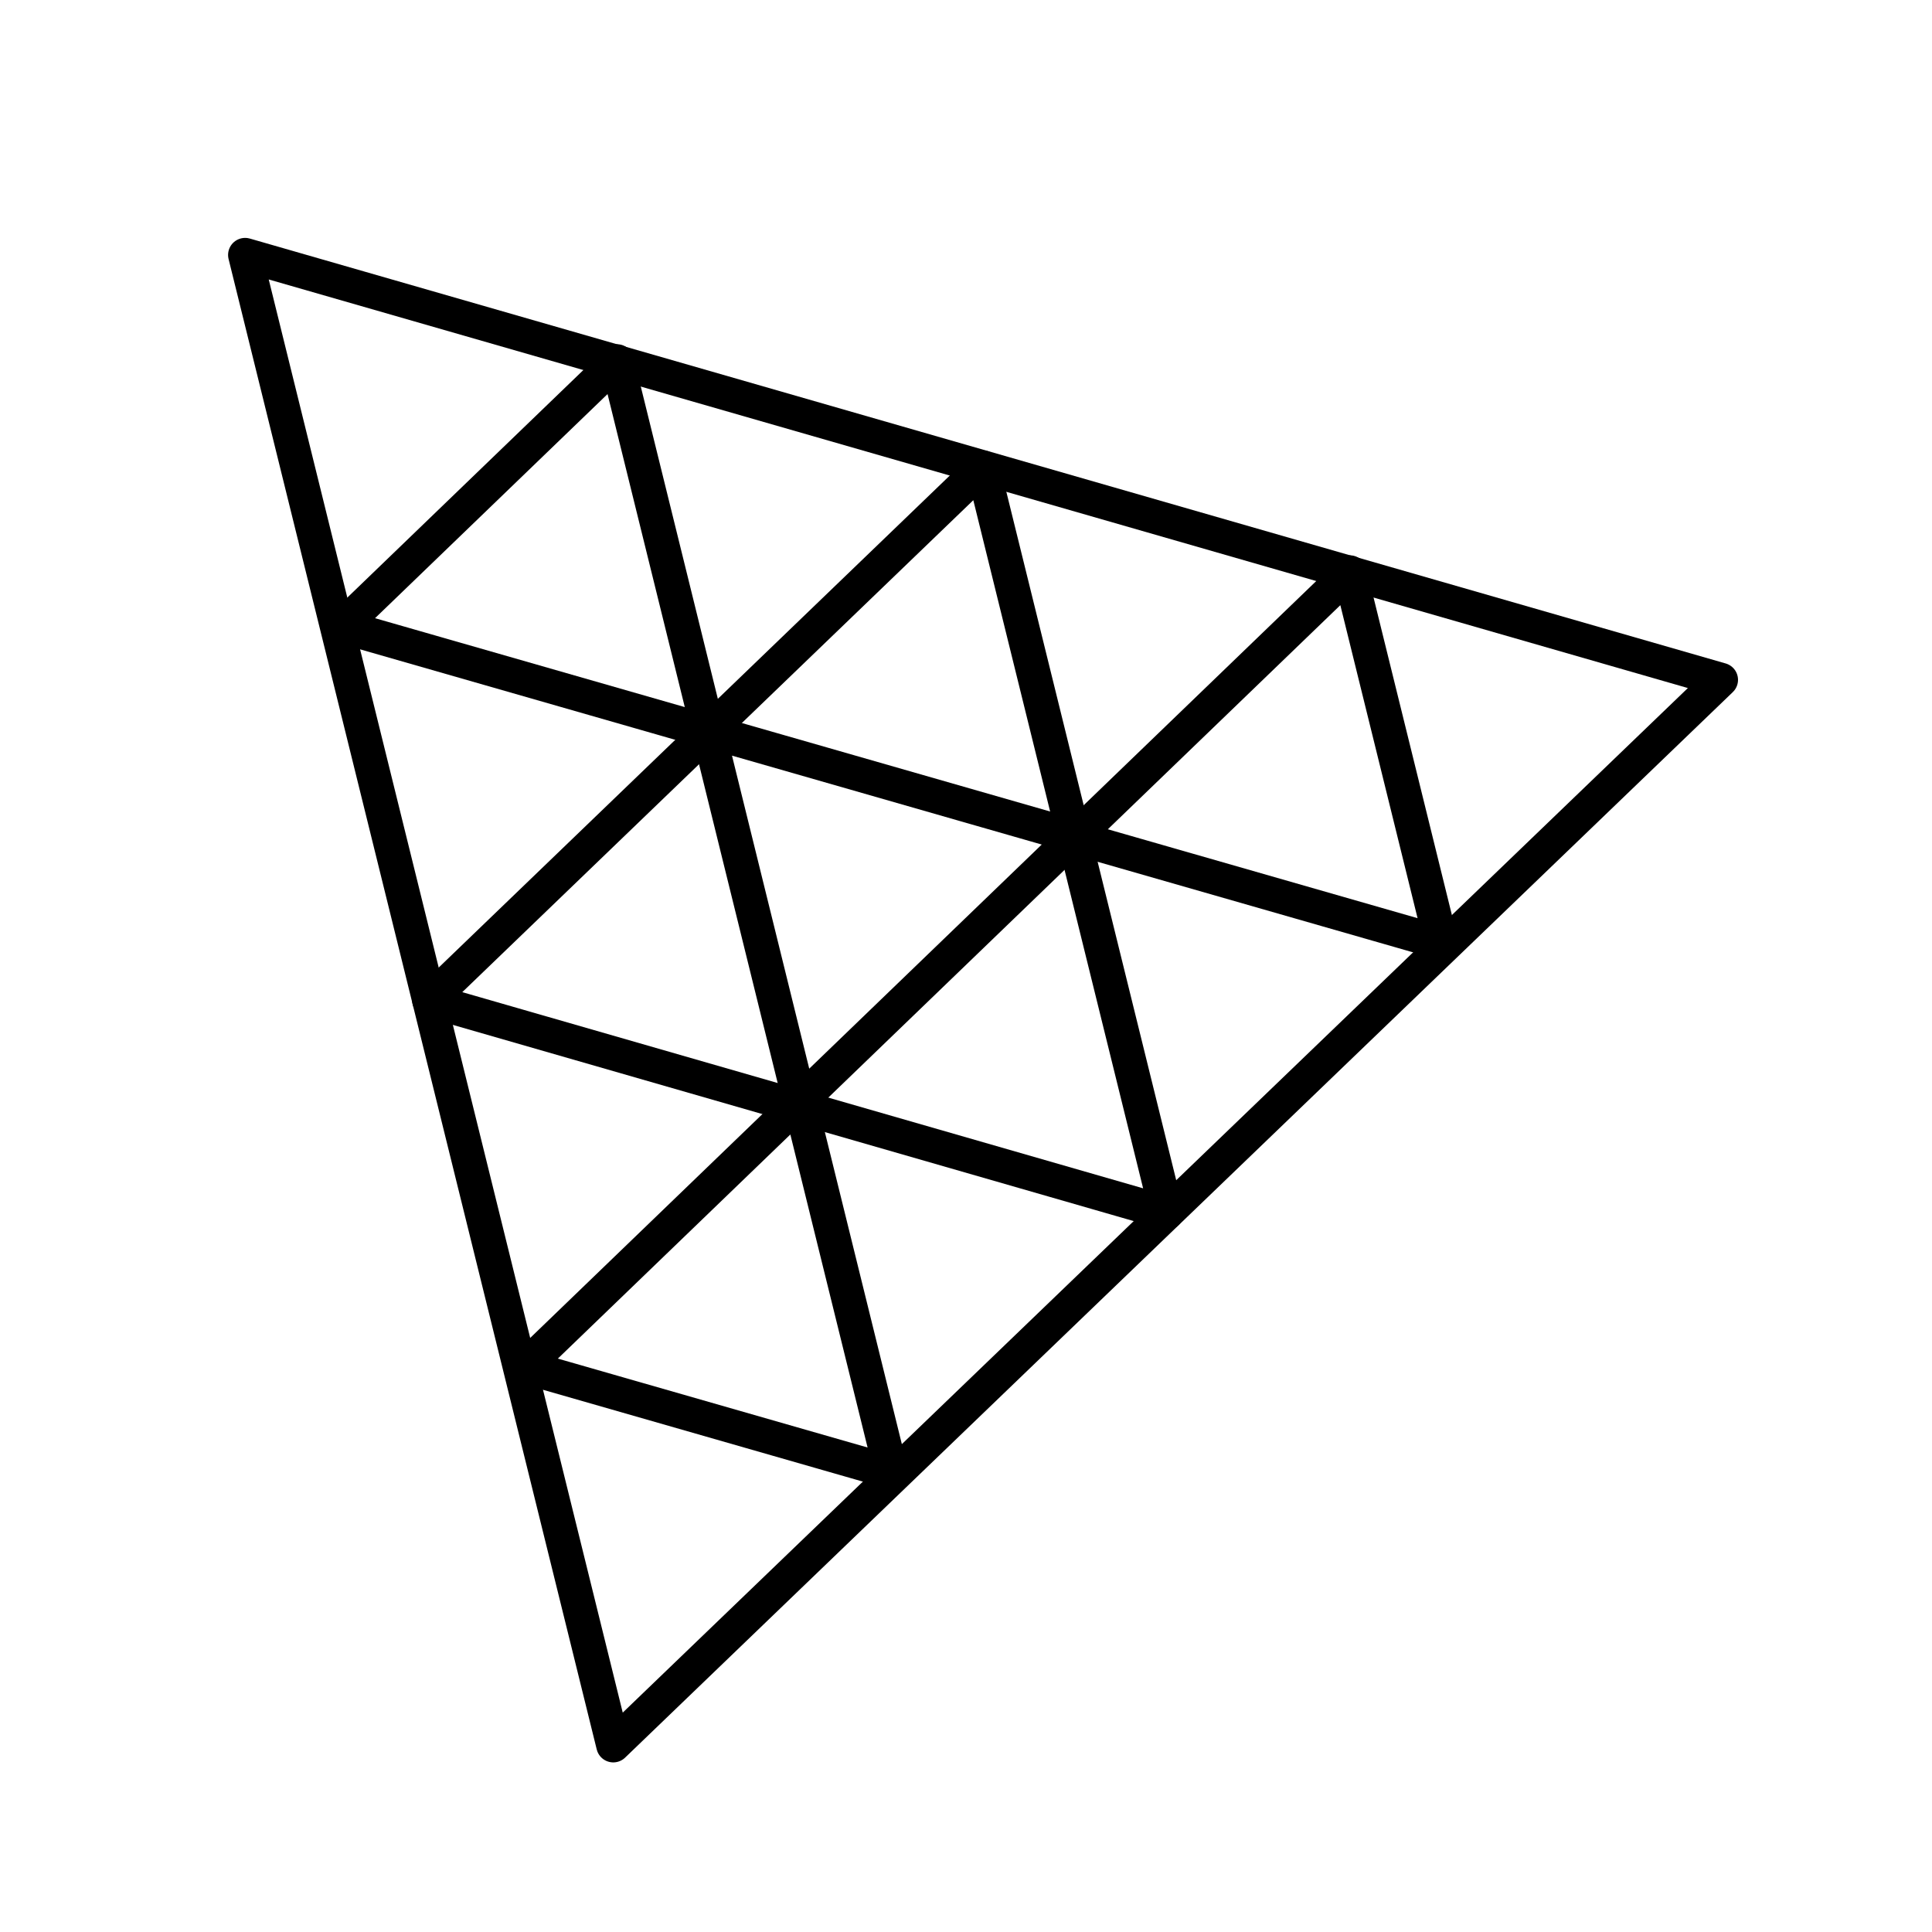
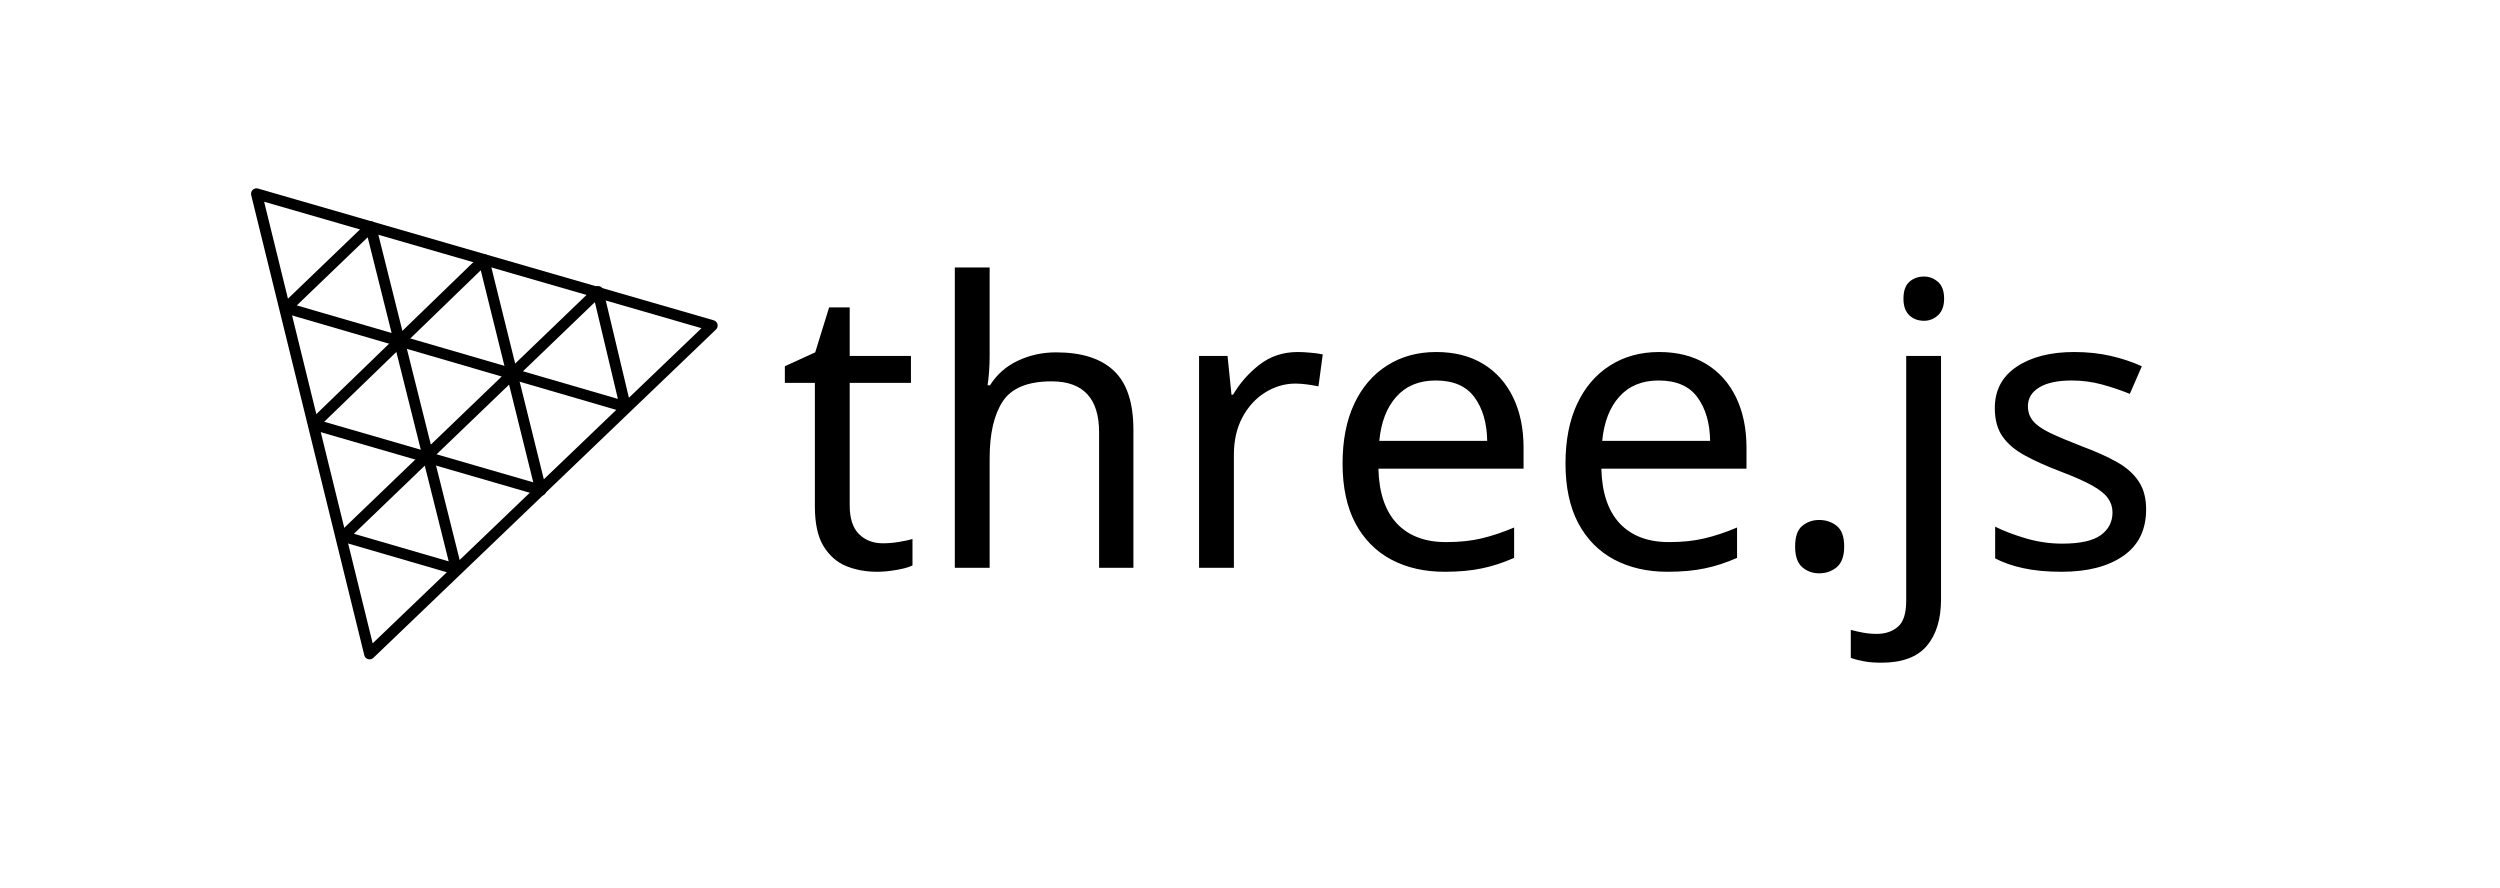
- <svg xmlns="http://www.w3.org/2000/svg" fill="none" stroke-linecap="square" stroke-miterlimit="10" version="1.1" viewBox="0 0 226.77 226.77">
-   <g transform="translate(8.964 4.2527)" fill-rule="evenodd" stroke="#000" stroke-linecap="butt" stroke-linejoin="round" stroke-width="4">
-     <path d="m63.02 200.61-43.213-174.94 173.23 49.874z" />
-     <path d="m106.39 50.612 21.591 87.496-86.567-24.945z" />
-     <path d="m84.91 125.03-10.724-43.465 43.008 12.346z" />
-     <path d="m63.458 38.153 10.724 43.465-43.008-12.346z" />
-     <path d="m149.47 62.93 10.724 43.465-43.008-12.346z" />
-     <path d="m84.915 125.06 10.724 43.465-43.008-12.346z" />
+ <svg xmlns="http://www.w3.org/2000/svg" version="1.1" id="Layer_1" x="0px" y="0px" viewBox="0 0 227.7 80.8" style="enable-background:new 0 0 227.7 80.8;" xml:space="preserve">
+   <style type="text/css">
+ 	.st0{fill:none;stroke:#000000;stroke-linejoin:round;stroke-miterlimit:10;}
+ 	.st1{fill:none;}
+ 	.st2{font-family:'Ubuntu';}
+ 	.st3{font-size:36px;}
+ </style>
+   <g transform="translate(8.964 4.2527)">
+     <path class="st0" d="M24.7,55.3L14.4,13.4l41.5,12L24.7,55.3z" />
+     <path class="st0" d="M35.1,19.4l5.2,21l-20.7-6L35.1,19.4z" />
+     <path class="st0" d="M30,37.2l-2.6-10.4l10.3,3L30,37.2z" />
+     <path class="st0" d="M24.8,16.4l2.6,10.4l-10.3-3L24.8,16.4z" />
+     <path class="st0" d="M45.5,22.3L48,32.8l-10.3-3L45.5,22.3z" />
+     <path class="st0" d="M30,37.2l2.6,10.4l-10.3-3L30,37.2z" />
  </g>
+   <rect x="70.9" y="23.8" class="st1" width="132.3" height="47" />
+   <text transform="matrix(1 0 0 1 70.9061 51.7179)" class="st2 st3">three.js</text>
</svg>
